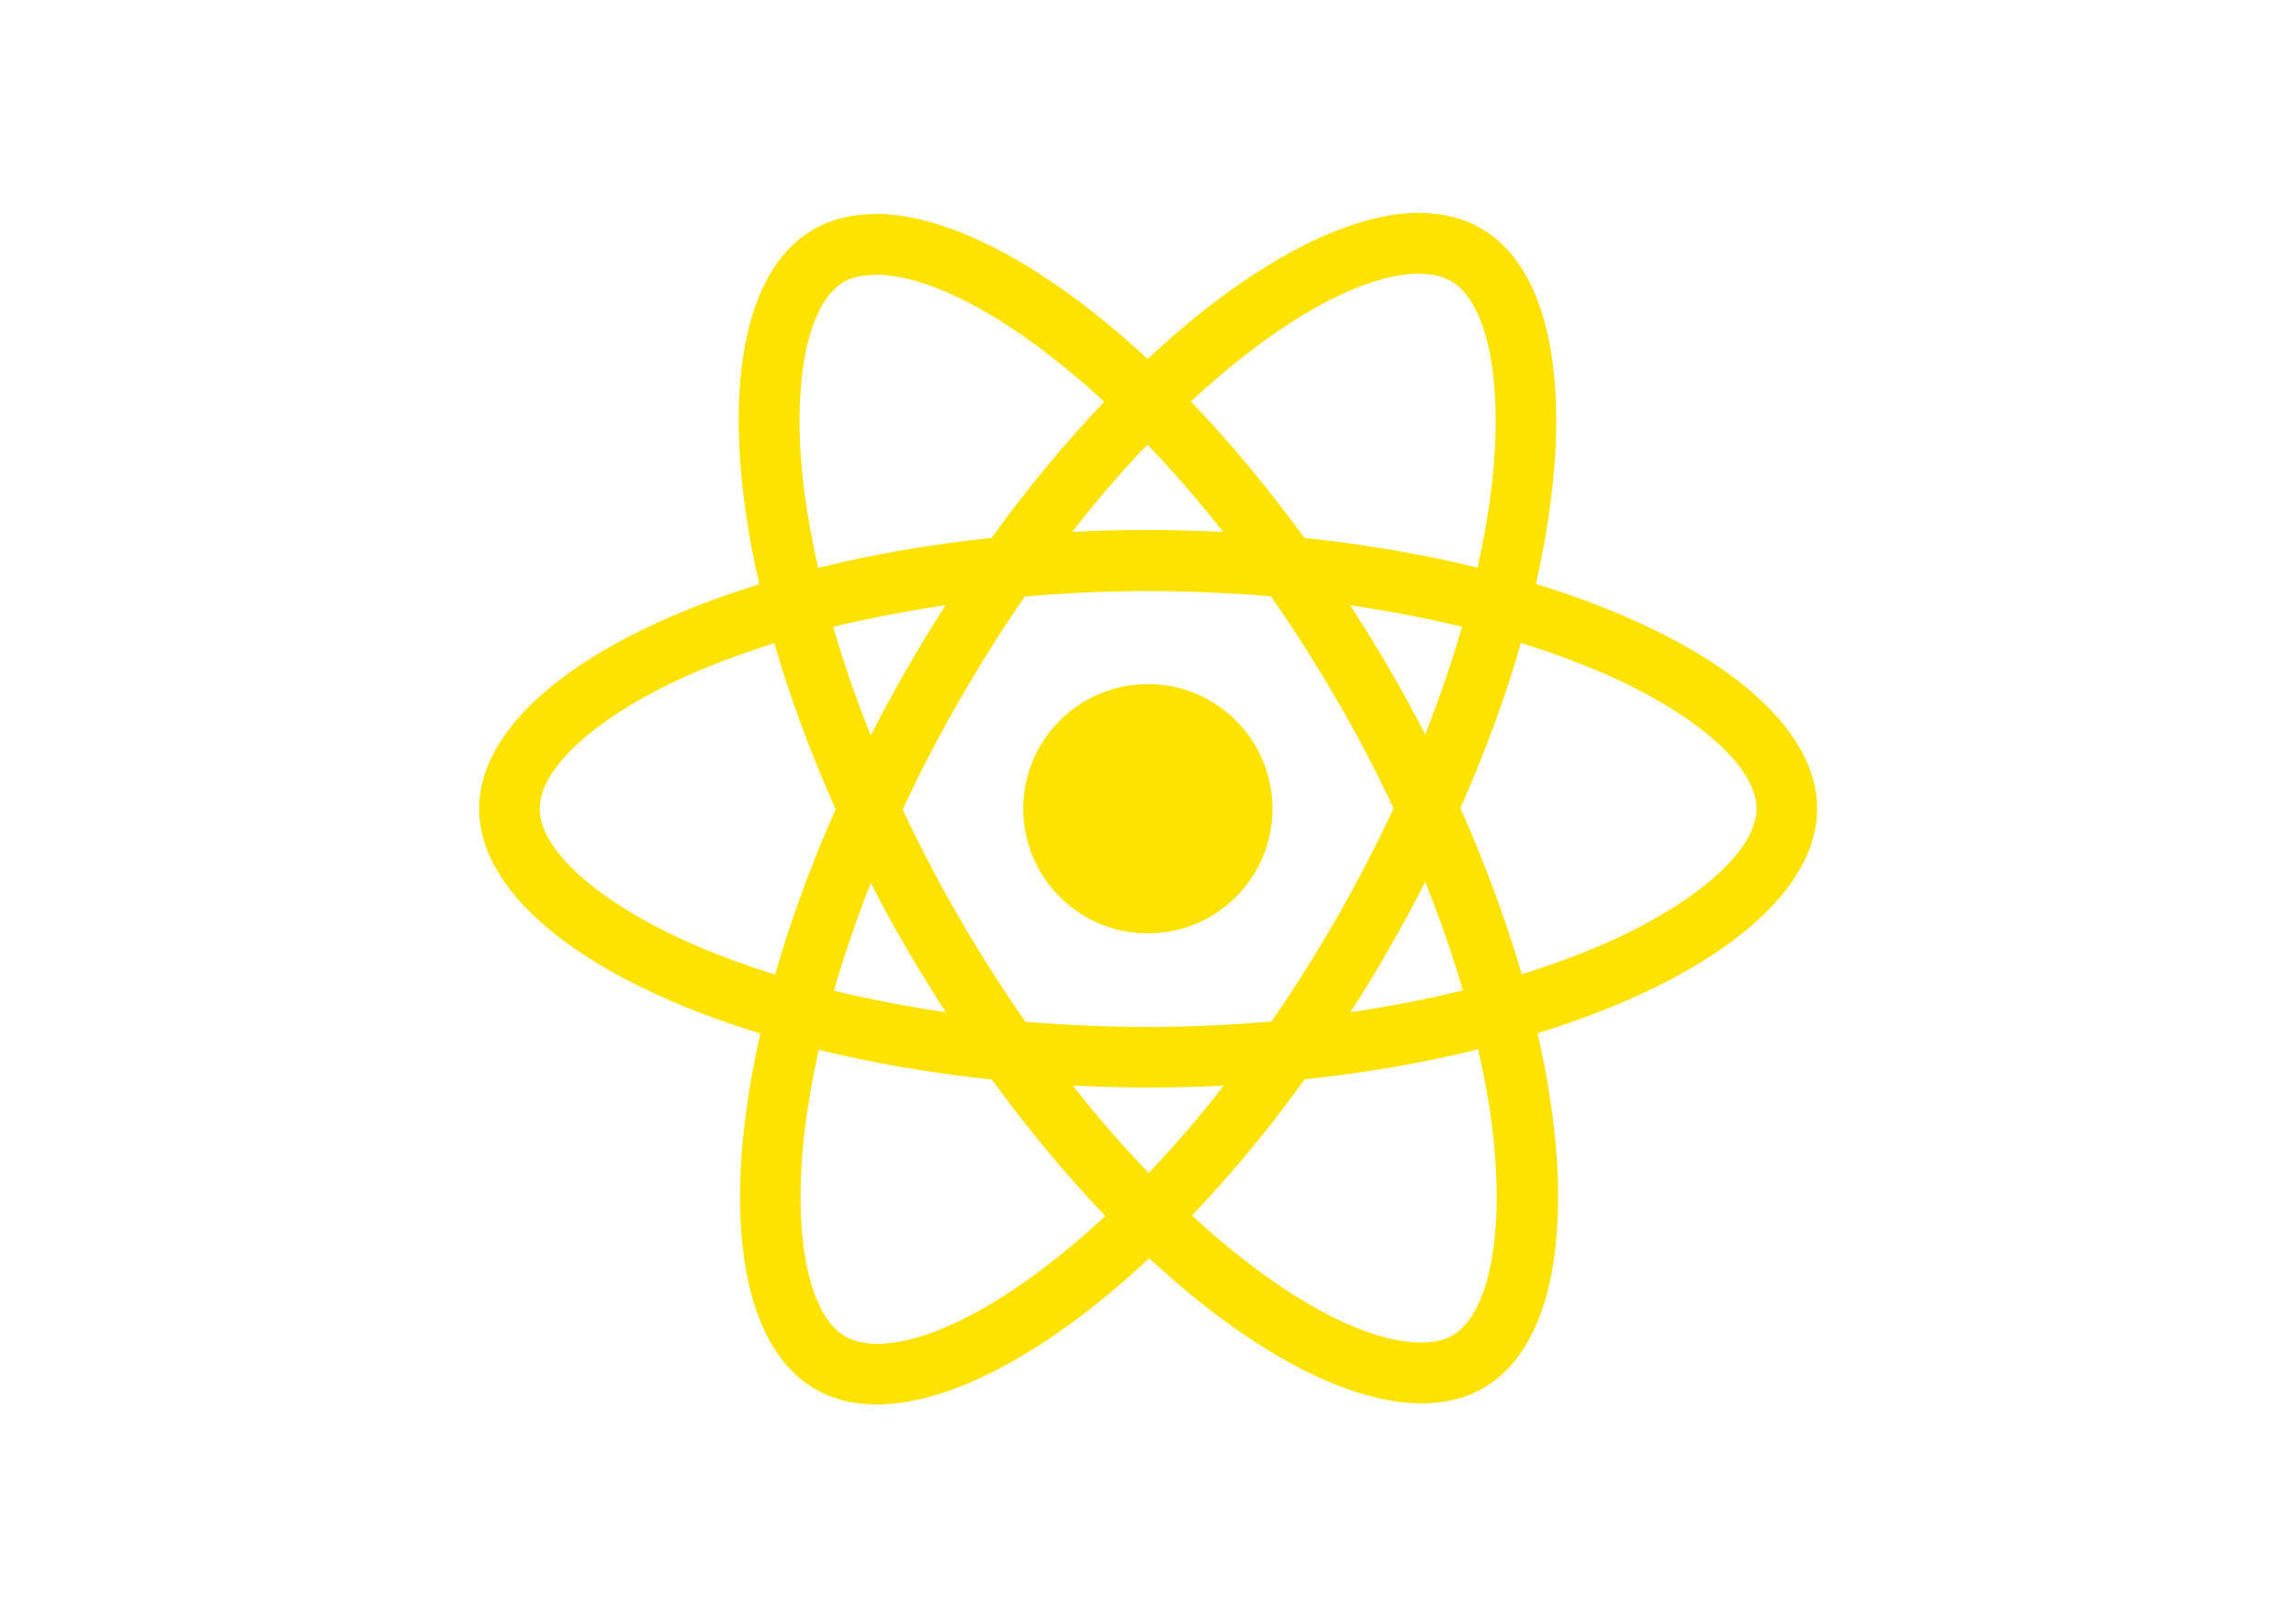
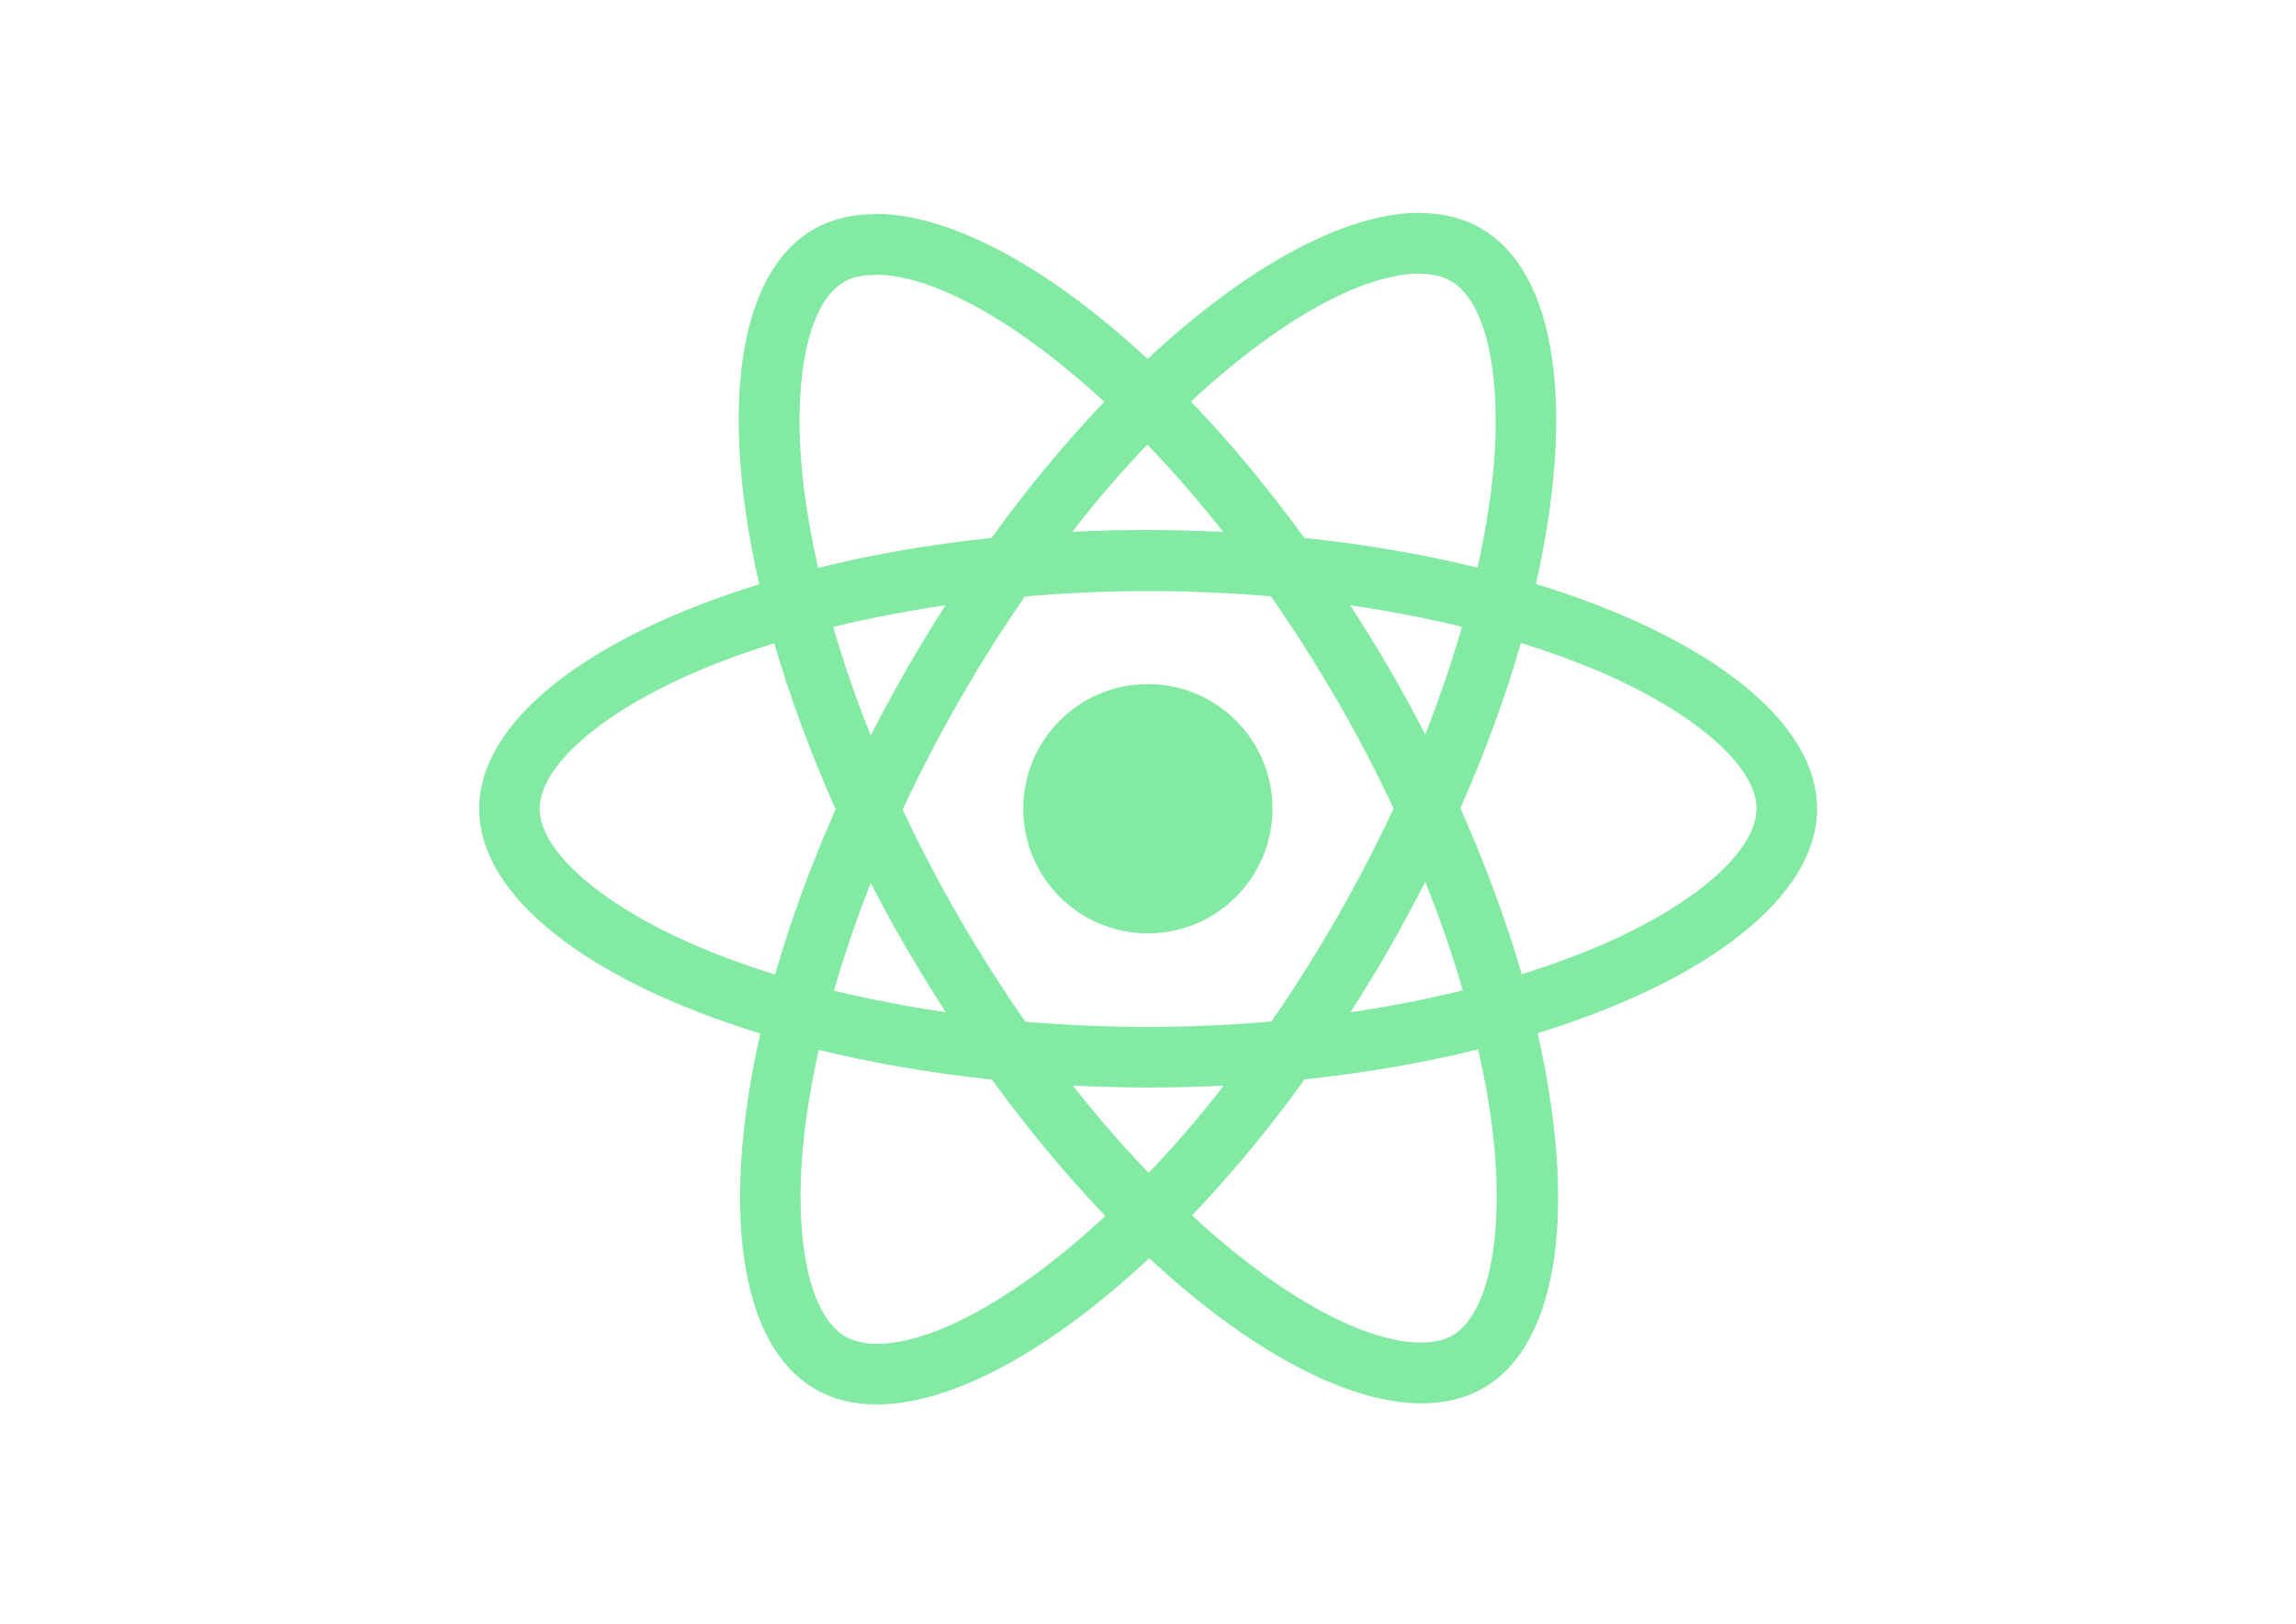
<svg xmlns="http://www.w3.org/2000/svg" viewBox="0 0 841.9 595.3">
-   <g fill="#FFE300">
+   <g fill="#82EAA2">
    <path d="M666.3 296.5c0-32.5-40.7-63.3-103.1-82.4 14.4-63.6 8-114.2-20.2-130.4-6.5-3.8-14.1-5.6-22.4-5.6v22.3c4.6 0 8.3.9 11.4 2.6 13.6 7.8 19.5 37.5 14.9 75.7-1.1 9.4-2.9 19.3-5.1 29.4-19.6-4.8-41-8.5-63.5-10.9-13.5-18.5-27.5-35.3-41.6-50 32.6-30.3 63.2-46.9 84-46.9V78c-27.5 0-63.5 19.6-99.9 53.6-36.4-33.8-72.4-53.2-99.9-53.2v22.3c20.7 0 51.4 16.5 84 46.6-14 14.7-28 31.4-41.3 49.9-22.6 2.4-44 6.1-63.6 11-2.3-10-4-19.7-5.2-29-4.7-38.2 1.1-67.9 14.6-75.8 3-1.8 6.9-2.6 11.5-2.6V78.5c-8.4 0-16 1.8-22.6 5.6-28.1 16.2-34.4 66.7-19.9 130.1-62.2 19.2-102.7 49.9-102.7 82.3 0 32.5 40.7 63.3 103.1 82.4-14.4 63.6-8 114.2 20.2 130.4 6.5 3.8 14.1 5.6 22.5 5.6 27.5 0 63.5-19.6 99.9-53.6 36.4 33.8 72.4 53.2 99.9 53.2 8.4 0 16-1.8 22.6-5.6 28.1-16.2 34.4-66.7 19.9-130.1 62-19.1 102.5-49.9 102.5-82.3zm-130.2-66.7c-3.7 12.9-8.3 26.2-13.5 39.5-4.1-8-8.4-16-13.1-24-4.6-8-9.5-15.8-14.4-23.4 14.2 2.1 27.9 4.7 41 7.9zm-45.8 106.5c-7.8 13.5-15.8 26.3-24.1 38.2-14.9 1.3-30 2-45.2 2-15.1 0-30.2-.7-45-1.9-8.3-11.9-16.4-24.6-24.2-38-7.6-13.1-14.5-26.4-20.8-39.8 6.2-13.4 13.2-26.8 20.7-39.9 7.8-13.5 15.8-26.3 24.1-38.2 14.9-1.3 30-2 45.2-2 15.1 0 30.2.7 45 1.9 8.3 11.9 16.4 24.6 24.2 38 7.6 13.1 14.5 26.4 20.8 39.8-6.3 13.4-13.2 26.8-20.7 39.9zm32.3-13c5.4 13.4 10 26.8 13.8 39.8-13.1 3.2-26.9 5.9-41.2 8 4.9-7.7 9.8-15.6 14.4-23.7 4.6-8 8.9-16.1 13-24.1zM421.2 430c-9.3-9.6-18.6-20.3-27.8-32 9 .4 18.2.7 27.5.7 9.4 0 18.7-.2 27.8-.7-9 11.7-18.3 22.4-27.5 32zm-74.4-58.9c-14.2-2.1-27.9-4.7-41-7.9 3.7-12.9 8.3-26.2 13.5-39.5 4.1 8 8.4 16 13.1 24 4.7 8 9.5 15.8 14.4 23.4zM420.7 163c9.3 9.6 18.6 20.3 27.8 32-9-.4-18.2-.7-27.5-.7-9.4 0-18.7.2-27.8.7 9-11.7 18.3-22.4 27.5-32zm-74 58.9c-4.9 7.7-9.8 15.6-14.4 23.7-4.6 8-8.9 16-13 24-5.4-13.4-10-26.8-13.8-39.8 13.1-3.1 26.9-5.8 41.2-7.9zm-90.5 125.2c-35.4-15.1-58.3-34.9-58.3-50.6 0-15.7 22.9-35.6 58.3-50.6 8.6-3.7 18-7 27.7-10.1 5.7 19.6 13.2 40 22.5 60.9-9.2 20.8-16.6 41.1-22.2 60.6-9.9-3.1-19.3-6.5-28-10.2zM310 490c-13.6-7.8-19.5-37.5-14.9-75.7 1.1-9.4 2.9-19.3 5.1-29.4 19.6 4.8 41 8.5 63.5 10.9 13.5 18.5 27.5 35.3 41.6 50-32.6 30.3-63.2 46.9-84 46.9-4.5-.1-8.3-1-11.3-2.7zm237.2-76.2c4.7 38.2-1.1 67.9-14.6 75.8-3 1.8-6.9 2.6-11.5 2.6-20.7 0-51.4-16.5-84-46.6 14-14.7 28-31.4 41.3-49.9 22.6-2.4 44-6.1 63.6-11 2.3 10.1 4.1 19.8 5.2 29.1zm38.5-66.7c-8.6 3.7-18 7-27.7 10.1-5.7-19.6-13.2-40-22.5-60.9 9.2-20.8 16.6-41.1 22.2-60.6 9.9 3.1 19.3 6.5 28.1 10.2 35.4 15.1 58.3 34.9 58.3 50.6-.1 15.7-23 35.6-58.4 50.6zM320.8 78.4z" />
    <circle cx="420.9" cy="296.5" r="45.7" />
    <path d="M520.5 78.1z" />
  </g>
</svg>
